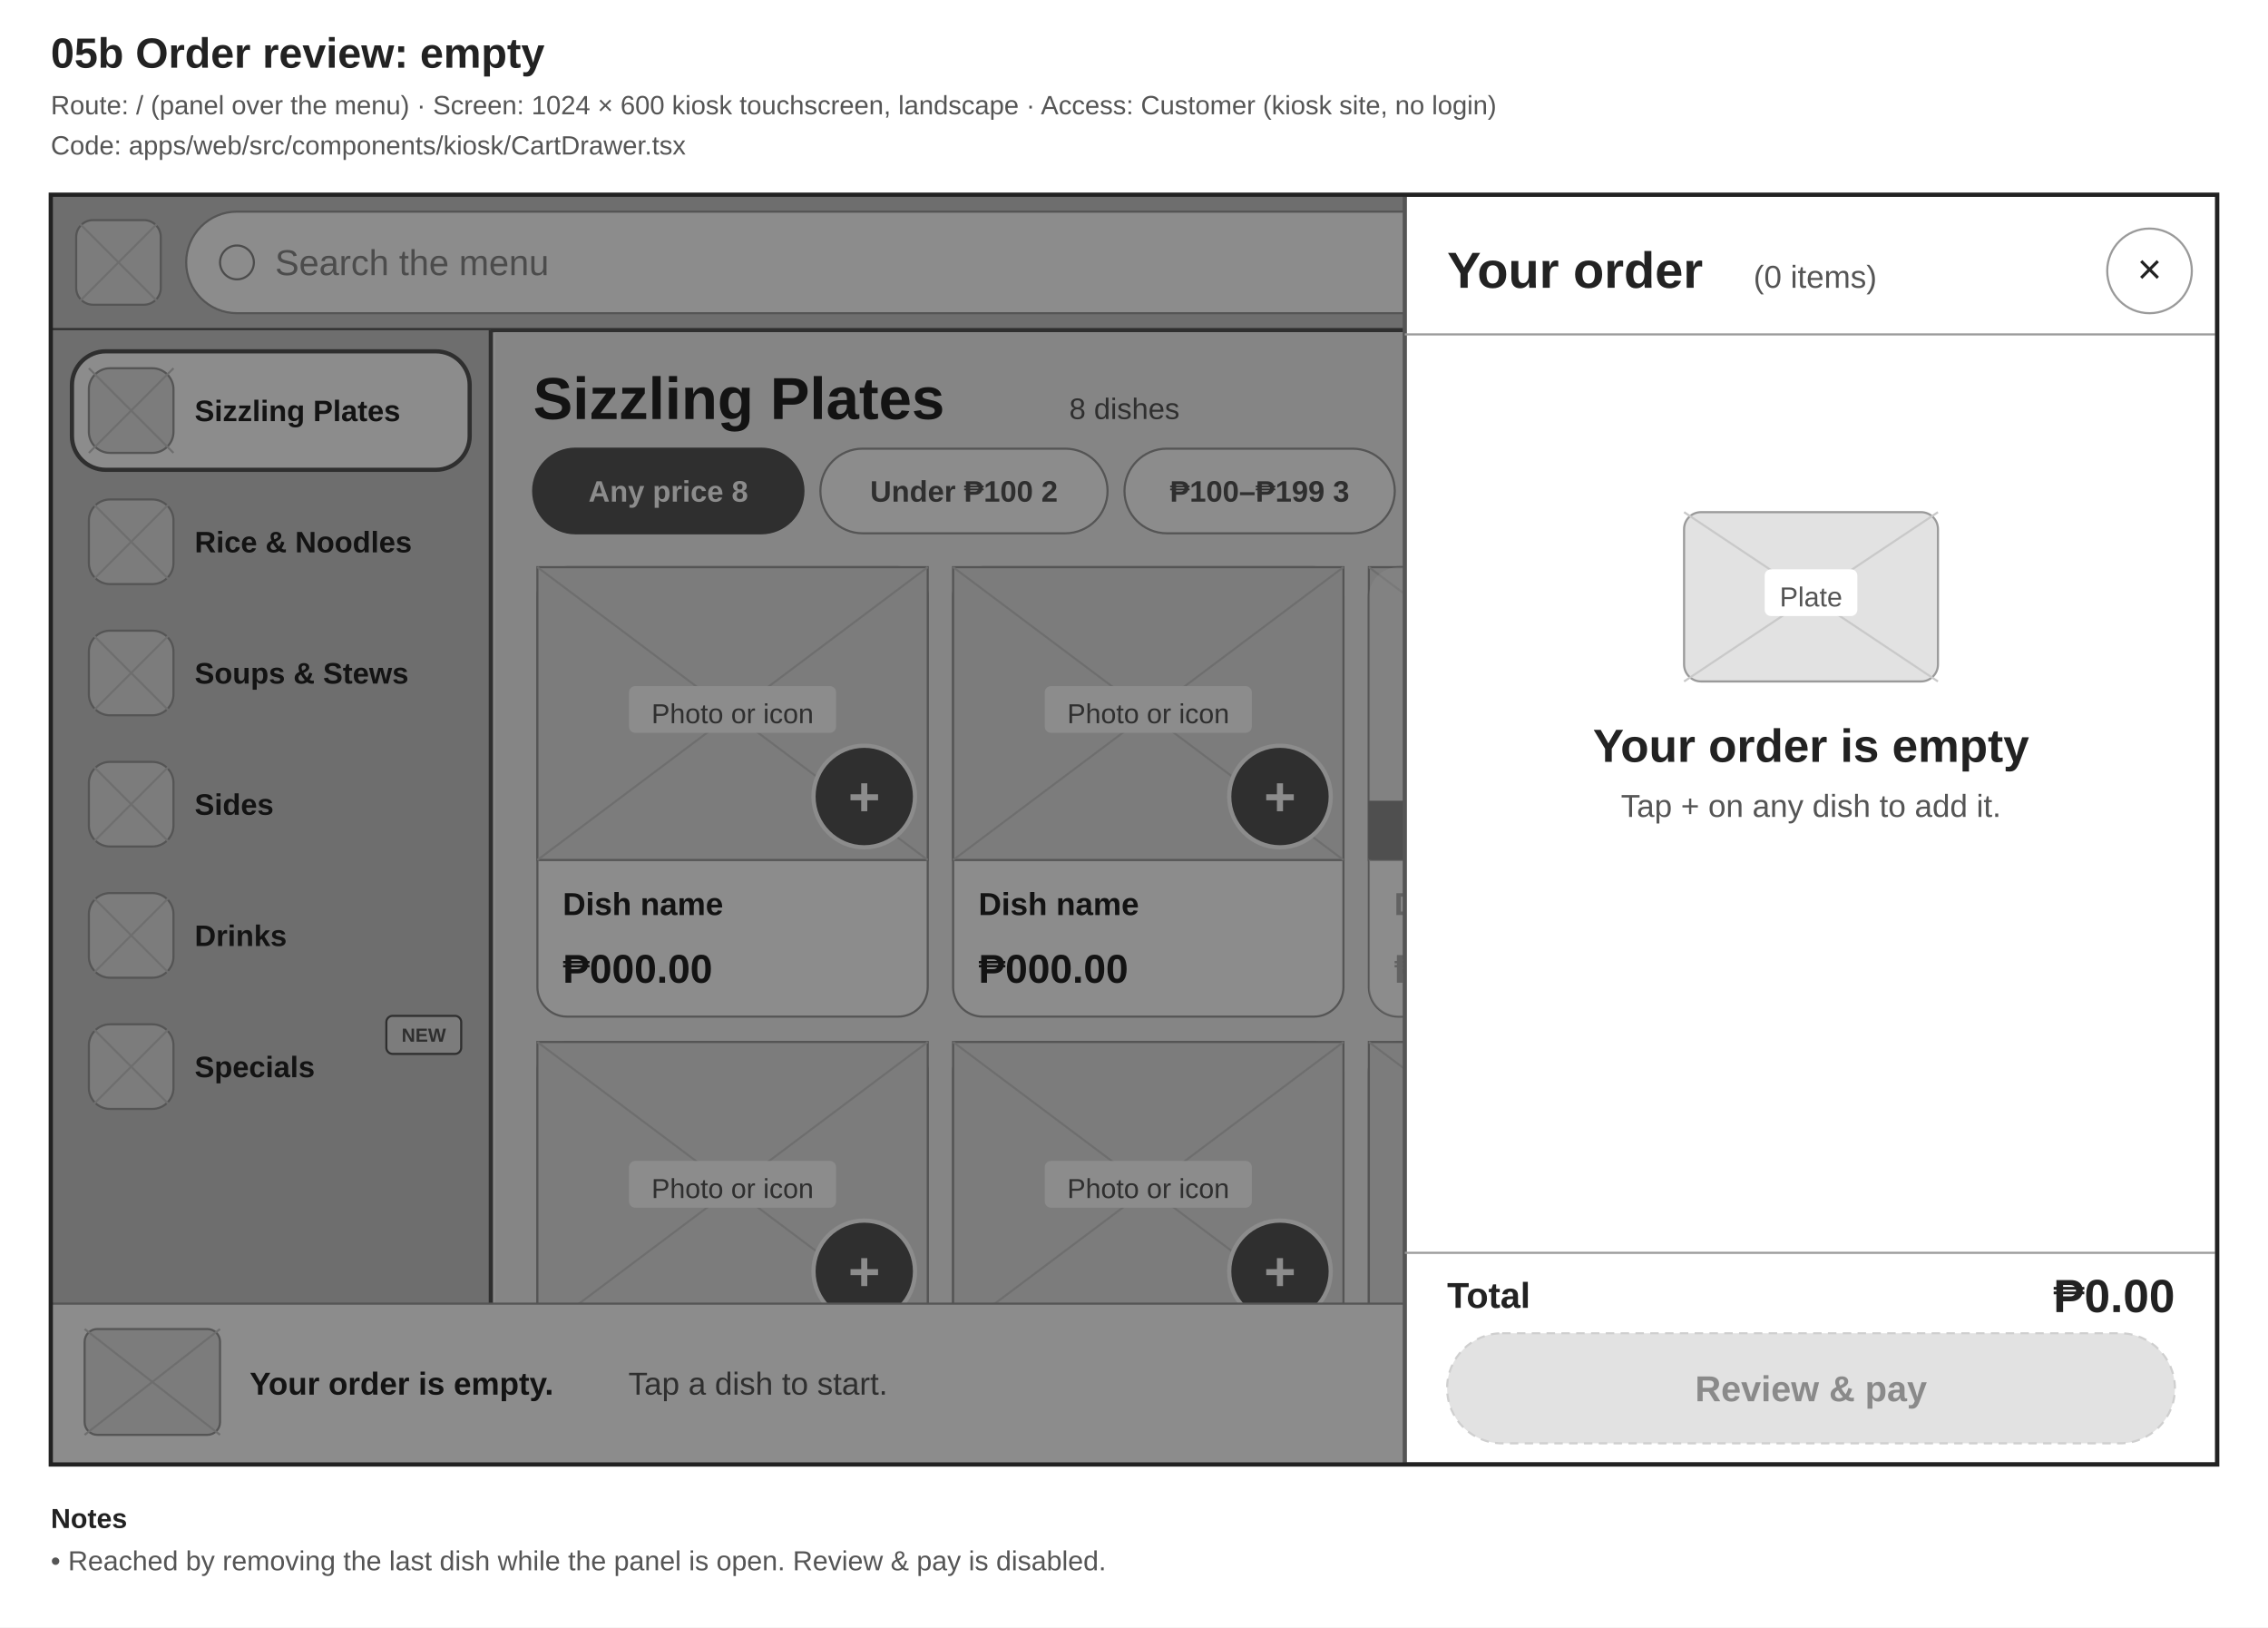
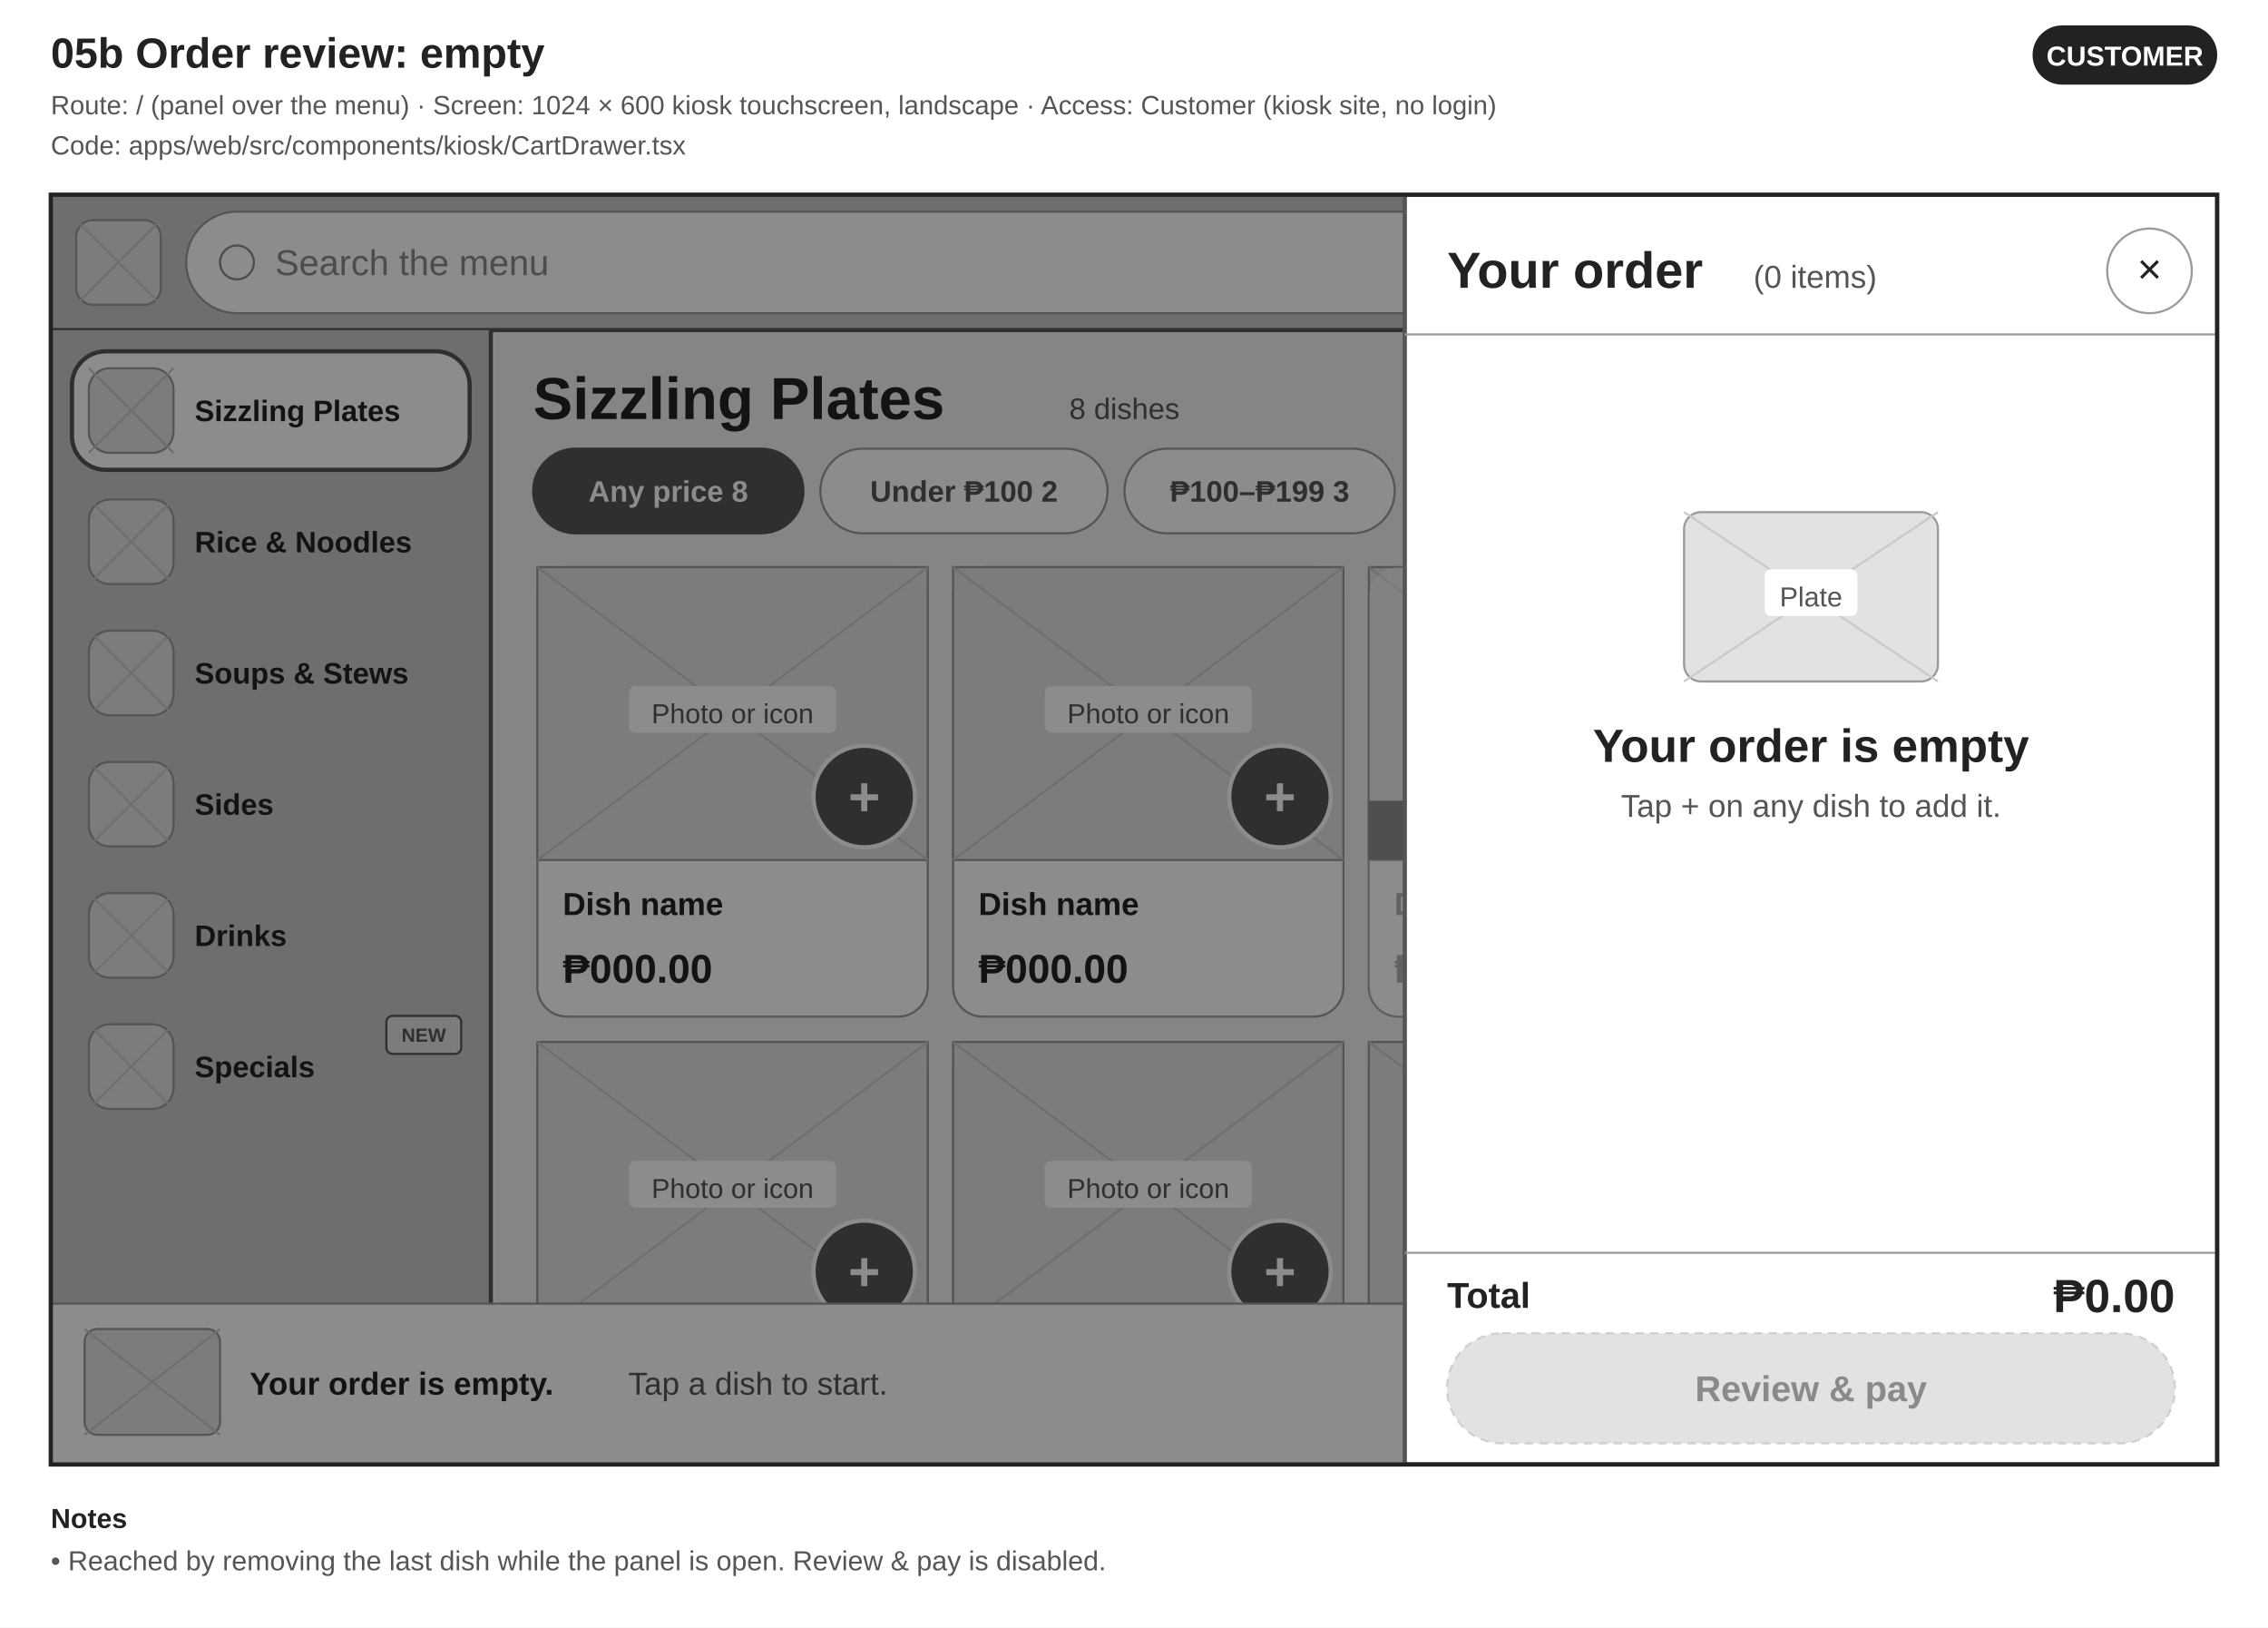
<svg xmlns="http://www.w3.org/2000/svg" width="1072" height="769" viewBox="0 0 1072 769">
  <rect x="0" y="0" width="1072" height="769" fill="#ffffff" />
  <text x="24" y="32" font-family="Arial, Helvetica, sans-serif" font-size="20" font-weight="700" fill="#222222">05b  Order review: empty</text>
  <text x="24" y="54" font-family="Arial, Helvetica, sans-serif" font-size="12.5" fill="#555555">Route: /  (panel over the menu)   ·   Screen: 1024 × 600 kiosk touchscreen, landscape   ·   Access: Customer (kiosk site, no login)</text>
  <text x="24" y="73" font-family="Arial, Helvetica, sans-serif" font-size="12.5" fill="#555555">Code: apps/web/src/components/kiosk/CartDrawer.tsx</text>
+   <rect x="960.72" y="12" width="87.28" height="28" rx="14" fill="#222222" />
+   <text x="1004.36" y="31" font-family="Arial, Helvetica, sans-serif" font-size="13" font-weight="700" fill="#ffffff" text-anchor="middle">CUSTOMER</text>
  <text x="24" y="722" font-family="Arial, Helvetica, sans-serif" font-size="13" font-weight="700" fill="#222222">Notes</text>
  <text x="24" y="742" font-family="Arial, Helvetica, sans-serif" font-size="13" fill="#555555" xml:space="preserve">• Reached by removing the last dish while the panel is open. Review &amp; pay is disabled.</text>
  <g transform="translate(24,92)">
    <clipPath id="frame">
      <rect x="0" y="0" width="1024" height="600" />
    </clipPath>
    <g clip-path="url(#frame)">
      <rect x="0" y="0" width="1024" height="600" fill="#ffffff" />
      <rect x="0" y="0" width="1024" height="64" rx="0" fill="#c9c9c9" stroke="none" />
      <line x1="0" y1="64" x2="1024" y2="64" stroke="#555555" stroke-width="2" />
      <rect x="12" y="12" width="40" height="40" rx="8" fill="#e2e2e2" stroke="#9a9a9a" stroke-width="1" />
      <line x1="12" y1="12" x2="52" y2="52" stroke="#c9c9c9" stroke-width="1" />
      <line x1="52" y1="12" x2="12" y2="52" stroke="#c9c9c9" stroke-width="1" />
      <rect x="64" y="8" width="800" height="48" rx="24" fill="#ffffff" stroke="#9a9a9a" stroke-width="1" />
      <circle cx="88" cy="32" r="8" fill="#ffffff" stroke="#8a8a8a" stroke-width="1" />
      <text x="106" y="38" font-family="Arial, Helvetica, sans-serif" font-size="17" font-weight="400" text-anchor="start" fill="#8a8a8a">Search the menu</text>
      <circle cx="894" cy="32" r="9" fill="#ffffff" stroke="#8a8a8a" stroke-width="1" />
      <text x="910" y="37" font-family="Arial, Helvetica, sans-serif" font-size="14" font-weight="700" text-anchor="start" fill="#222222">Start over</text>
      <rect x="0" y="64" width="208" height="460" rx="0" fill="#c9c9c9" stroke="none" />
      <line x1="208" y1="64" x2="208" y2="524" stroke="#555555" stroke-width="2" />
      <rect x="10" y="74" width="188" height="56" rx="16" fill="#ffffff" stroke="#555555" stroke-width="2" />
      <rect x="18" y="82" width="40" height="40" rx="10" fill="#e2e2e2" stroke="#9a9a9a" stroke-width="1" />
      <line x1="18" y1="82" x2="58" y2="122" stroke="#c9c9c9" stroke-width="1" />
      <line x1="58" y1="82" x2="18" y2="122" stroke="#c9c9c9" stroke-width="1" />
      <text x="68" y="107" font-family="Arial, Helvetica, sans-serif" font-size="14" font-weight="700" text-anchor="start" fill="#222222">Sizzling Plates</text>
      <rect x="18" y="144" width="40" height="40" rx="10" fill="#e2e2e2" stroke="#9a9a9a" stroke-width="1" />
      <line x1="18" y1="144" x2="58" y2="184" stroke="#c9c9c9" stroke-width="1" />
      <line x1="58" y1="144" x2="18" y2="184" stroke="#c9c9c9" stroke-width="1" />
      <text x="68" y="169" font-family="Arial, Helvetica, sans-serif" font-size="14" font-weight="700" text-anchor="start" fill="#222222">Rice &amp; Noodles</text>
      <rect x="18" y="206" width="40" height="40" rx="10" fill="#e2e2e2" stroke="#9a9a9a" stroke-width="1" />
      <line x1="18" y1="206" x2="58" y2="246" stroke="#c9c9c9" stroke-width="1" />
      <line x1="58" y1="206" x2="18" y2="246" stroke="#c9c9c9" stroke-width="1" />
      <text x="68" y="231" font-family="Arial, Helvetica, sans-serif" font-size="14" font-weight="700" text-anchor="start" fill="#222222">Soups &amp; Stews</text>
      <rect x="18" y="268" width="40" height="40" rx="10" fill="#e2e2e2" stroke="#9a9a9a" stroke-width="1" />
      <line x1="18" y1="268" x2="58" y2="308" stroke="#c9c9c9" stroke-width="1" />
      <line x1="58" y1="268" x2="18" y2="308" stroke="#c9c9c9" stroke-width="1" />
      <text x="68" y="293" font-family="Arial, Helvetica, sans-serif" font-size="14" font-weight="700" text-anchor="start" fill="#222222">Sides</text>
      <rect x="18" y="330" width="40" height="40" rx="10" fill="#e2e2e2" stroke="#9a9a9a" stroke-width="1" />
      <line x1="18" y1="330" x2="58" y2="370" stroke="#c9c9c9" stroke-width="1" />
      <line x1="58" y1="330" x2="18" y2="370" stroke="#c9c9c9" stroke-width="1" />
      <text x="68" y="355" font-family="Arial, Helvetica, sans-serif" font-size="14" font-weight="700" text-anchor="start" fill="#222222">Drinks</text>
      <rect x="18" y="392" width="40" height="40" rx="10" fill="#e2e2e2" stroke="#9a9a9a" stroke-width="1" />
      <line x1="18" y1="392" x2="58" y2="432" stroke="#c9c9c9" stroke-width="1" />
      <line x1="58" y1="392" x2="18" y2="432" stroke="#c9c9c9" stroke-width="1" />
      <text x="68" y="417" font-family="Arial, Helvetica, sans-serif" font-size="14" font-weight="700" text-anchor="start" fill="#222222">Specials</text>
      <rect x="158.61" y="388" width="35.39" height="18" rx="3" fill="#e2e2e2" stroke="#555555" stroke-width="1" />
      <text x="176.305" y="400.24" font-family="Arial, Helvetica, sans-serif" font-size="9" font-weight="700" text-anchor="middle" fill="#555555">NEW</text>
      <rect x="210" y="65" width="814" height="459" rx="0" fill="#f3f3f3" stroke="none" />
      <text x="228" y="106" font-family="Arial, Helvetica, sans-serif" font-size="28" font-weight="700" text-anchor="start" fill="#222222">Sizzling Plates</text>
      <text x="481.4" y="106" font-family="Arial, Helvetica, sans-serif" font-size="14" font-weight="400" text-anchor="start" fill="#555555">8 dishes</text>
      <rect x="228" y="120" width="127.76" height="40" rx="20" fill="#555555" stroke="#555555" stroke-width="1" />
      <text x="291.88" y="145.04" font-family="Arial, Helvetica, sans-serif" font-size="14" font-weight="700" text-anchor="middle" fill="#ffffff">Any price  8</text>
      <rect x="363.76" y="120" width="135.74" height="40" rx="20" fill="#ffffff" stroke="#9a9a9a" stroke-width="1" />
      <text x="431.63" y="145.04" font-family="Arial, Helvetica, sans-serif" font-size="14" font-weight="700" text-anchor="middle" fill="#555555">Under ₱100  2</text>
      <rect x="507.5" y="120" width="127.76" height="40" rx="20" fill="#ffffff" stroke="#9a9a9a" stroke-width="1" />
      <text x="571.38" y="145.04" font-family="Arial, Helvetica, sans-serif" font-size="14" font-weight="700" text-anchor="middle" fill="#555555">₱100–₱199  3</text>
      <rect x="643.26" y="120" width="143.72" height="40" rx="20" fill="#ffffff" stroke="#9a9a9a" stroke-width="1" />
      <text x="715.12" y="145.04" font-family="Arial, Helvetica, sans-serif" font-size="14" font-weight="700" text-anchor="middle" fill="#555555">₱200 and up  3</text>
      <clipPath id="clip1">
        <rect x="210" y="65" width="814" height="459" />
      </clipPath>
      <g clip-path="url(#clip1)">
        <rect x="230.0" y="176.0" width="184.5" height="212.375" rx="14" fill="#ffffff" stroke="#9a9a9a" stroke-width="1" />
        <rect x="230.0" y="176.0" width="184.5" height="138.375" rx="0" fill="#e2e2e2" stroke="#9a9a9a" stroke-width="1" />
        <line x1="230.0" y1="176.0" x2="414.5" y2="314.375" stroke="#c9c9c9" stroke-width="1" />
        <line x1="414.5" y1="176.0" x2="230.0" y2="314.375" stroke="#c9c9c9" stroke-width="1" />
        <rect x="273.31" y="232.188" width="97.88" height="22.1" rx="3" fill="#ffffff" stroke="none" stroke-width="1" />
        <text x="322.25" y="249.738" font-family="Arial, Helvetica, sans-serif" font-size="13" font-weight="400" text-anchor="middle" fill="#555555">Photo or icon</text>
        <circle cx="384.5" cy="284.375" r="24" fill="#555555" stroke="#ffffff" stroke-width="2" />
        <text x="384.5" y="293.375" font-family="Arial, Helvetica, sans-serif" font-size="26" font-weight="700" text-anchor="middle" fill="#ffffff">+</text>
        <text x="242.0" y="340.375" font-family="Arial, Helvetica, sans-serif" font-size="15" font-weight="700" text-anchor="start" fill="#222222">Dish name</text>
        <text x="242.0" y="372.375" font-family="Arial, Helvetica, sans-serif" font-size="19" font-weight="700" text-anchor="start" fill="#222222">₱000.00</text>
        <rect x="426.5" y="176.0" width="184.5" height="212.375" rx="14" fill="#ffffff" stroke="#9a9a9a" stroke-width="1" />
        <rect x="426.5" y="176.0" width="184.5" height="138.375" rx="0" fill="#e2e2e2" stroke="#9a9a9a" stroke-width="1" />
        <line x1="426.5" y1="176.0" x2="611.0" y2="314.375" stroke="#c9c9c9" stroke-width="1" />
        <line x1="611.0" y1="176.0" x2="426.5" y2="314.375" stroke="#c9c9c9" stroke-width="1" />
        <rect x="469.81" y="232.188" width="97.88" height="22.1" rx="3" fill="#ffffff" stroke="none" stroke-width="1" />
        <text x="518.75" y="249.738" font-family="Arial, Helvetica, sans-serif" font-size="13" font-weight="400" text-anchor="middle" fill="#555555">Photo or icon</text>
        <circle cx="581.0" cy="284.375" r="24" fill="#555555" stroke="#ffffff" stroke-width="2" />
        <text x="581.0" y="293.375" font-family="Arial, Helvetica, sans-serif" font-size="26" font-weight="700" text-anchor="middle" fill="#ffffff">+</text>
        <text x="438.5" y="340.375" font-family="Arial, Helvetica, sans-serif" font-size="15" font-weight="700" text-anchor="start" fill="#222222">Dish name</text>
        <text x="438.5" y="372.375" font-family="Arial, Helvetica, sans-serif" font-size="19" font-weight="700" text-anchor="start" fill="#222222">₱000.00</text>
        <rect x="623.0" y="176.0" width="184.5" height="212.375" rx="14" fill="#ffffff" stroke="#9a9a9a" stroke-width="1" />
        <rect x="623.0" y="176.0" width="184.5" height="138.375" rx="0" fill="#e2e2e2" stroke="#9a9a9a" stroke-width="1" />
        <line x1="623.0" y1="176.0" x2="807.5" y2="314.375" stroke="#c9c9c9" stroke-width="1" />
        <line x1="807.5" y1="176.0" x2="623.0" y2="314.375" stroke="#c9c9c9" stroke-width="1" />
        <rect x="666.31" y="232.188" width="97.88" height="22.1" rx="3" fill="#ffffff" stroke="none" stroke-width="1" />
        <text x="715.25" y="249.738" font-family="Arial, Helvetica, sans-serif" font-size="13" font-weight="400" text-anchor="middle" fill="#555555">Photo or icon</text>
        <rect x="623.0" y="286.375" width="184.5" height="28" rx="0" fill="#555555" stroke="none" />
        <text x="715.25" y="305.375" font-family="Arial, Helvetica, sans-serif" font-size="13" font-weight="700" text-anchor="middle" fill="#ffffff">SOLD OUT</text>
        <text x="635.0" y="340.375" font-family="Arial, Helvetica, sans-serif" font-size="15" font-weight="700" text-anchor="start" fill="#8a8a8a">Dish name</text>
        <text x="635.0" y="372.375" font-family="Arial, Helvetica, sans-serif" font-size="19" font-weight="700" text-anchor="start" fill="#8a8a8a">₱000.00</text>
        <rect x="623.0" y="176.0" width="184.5" height="212.375" rx="14" fill="#ffffff" stroke="none" fill-opacity="0.35" />
        <rect x="819.5" y="176.0" width="184.5" height="212.375" rx="14" fill="#ffffff" stroke="#9a9a9a" stroke-width="1" />
        <rect x="819.5" y="176.0" width="184.5" height="138.375" rx="0" fill="#e2e2e2" stroke="#9a9a9a" stroke-width="1" />
        <line x1="819.5" y1="176.0" x2="1004.0" y2="314.375" stroke="#c9c9c9" stroke-width="1" />
        <line x1="1004.0" y1="176.0" x2="819.5" y2="314.375" stroke="#c9c9c9" stroke-width="1" />
        <rect x="862.81" y="232.188" width="97.88" height="22.1" rx="3" fill="#ffffff" stroke="none" stroke-width="1" />
        <text x="911.75" y="249.738" font-family="Arial, Helvetica, sans-serif" font-size="13" font-weight="400" text-anchor="middle" fill="#555555">Photo or icon</text>
        <circle cx="974.0" cy="284.375" r="24" fill="#555555" stroke="#ffffff" stroke-width="2" />
        <text x="974.0" y="293.375" font-family="Arial, Helvetica, sans-serif" font-size="26" font-weight="700" text-anchor="middle" fill="#ffffff">+</text>
        <text x="831.5" y="340.375" font-family="Arial, Helvetica, sans-serif" font-size="15" font-weight="700" text-anchor="start" fill="#222222">Dish name</text>
        <text x="831.5" y="372.375" font-family="Arial, Helvetica, sans-serif" font-size="19" font-weight="700" text-anchor="start" fill="#222222">₱000.00</text>
        <rect x="230.0" y="400.375" width="184.5" height="212.375" rx="14" fill="#ffffff" stroke="#9a9a9a" stroke-width="1" />
        <rect x="230.0" y="400.375" width="184.5" height="138.375" rx="0" fill="#e2e2e2" stroke="#9a9a9a" stroke-width="1" />
        <line x1="230.0" y1="400.375" x2="414.5" y2="538.75" stroke="#c9c9c9" stroke-width="1" />
        <line x1="414.5" y1="400.375" x2="230.0" y2="538.75" stroke="#c9c9c9" stroke-width="1" />
        <rect x="273.31" y="456.562" width="97.88" height="22.1" rx="3" fill="#ffffff" stroke="none" stroke-width="1" />
        <text x="322.25" y="474.113" font-family="Arial, Helvetica, sans-serif" font-size="13" font-weight="400" text-anchor="middle" fill="#555555">Photo or icon</text>
        <circle cx="384.5" cy="508.75" r="24" fill="#555555" stroke="#ffffff" stroke-width="2" />
        <text x="384.5" y="517.75" font-family="Arial, Helvetica, sans-serif" font-size="26" font-weight="700" text-anchor="middle" fill="#ffffff">+</text>
        <text x="242.0" y="564.75" font-family="Arial, Helvetica, sans-serif" font-size="15" font-weight="700" text-anchor="start" fill="#222222">Dish name</text>
        <text x="242.0" y="596.75" font-family="Arial, Helvetica, sans-serif" font-size="19" font-weight="700" text-anchor="start" fill="#222222">₱000.00</text>
        <rect x="426.5" y="400.375" width="184.5" height="212.375" rx="14" fill="#ffffff" stroke="#9a9a9a" stroke-width="1" />
        <rect x="426.5" y="400.375" width="184.5" height="138.375" rx="0" fill="#e2e2e2" stroke="#9a9a9a" stroke-width="1" />
        <line x1="426.5" y1="400.375" x2="611.0" y2="538.75" stroke="#c9c9c9" stroke-width="1" />
        <line x1="611.0" y1="400.375" x2="426.5" y2="538.75" stroke="#c9c9c9" stroke-width="1" />
        <rect x="469.81" y="456.562" width="97.88" height="22.1" rx="3" fill="#ffffff" stroke="none" stroke-width="1" />
        <text x="518.75" y="474.113" font-family="Arial, Helvetica, sans-serif" font-size="13" font-weight="400" text-anchor="middle" fill="#555555">Photo or icon</text>
        <circle cx="581.0" cy="508.75" r="24" fill="#555555" stroke="#ffffff" stroke-width="2" />
        <text x="581.0" y="517.75" font-family="Arial, Helvetica, sans-serif" font-size="26" font-weight="700" text-anchor="middle" fill="#ffffff">+</text>
        <text x="438.5" y="564.75" font-family="Arial, Helvetica, sans-serif" font-size="15" font-weight="700" text-anchor="start" fill="#222222">Dish name</text>
        <text x="438.5" y="596.75" font-family="Arial, Helvetica, sans-serif" font-size="19" font-weight="700" text-anchor="start" fill="#222222">₱000.00</text>
        <rect x="623.0" y="400.375" width="184.5" height="212.375" rx="14" fill="#ffffff" stroke="#9a9a9a" stroke-width="1" />
        <rect x="623.0" y="400.375" width="184.5" height="138.375" rx="0" fill="#e2e2e2" stroke="#9a9a9a" stroke-width="1" />
        <line x1="623.0" y1="400.375" x2="807.5" y2="538.75" stroke="#c9c9c9" stroke-width="1" />
        <line x1="807.5" y1="400.375" x2="623.0" y2="538.75" stroke="#c9c9c9" stroke-width="1" />
        <rect x="666.31" y="456.562" width="97.88" height="22.1" rx="3" fill="#ffffff" stroke="none" stroke-width="1" />
        <text x="715.25" y="474.113" font-family="Arial, Helvetica, sans-serif" font-size="13" font-weight="400" text-anchor="middle" fill="#555555">Photo or icon</text>
        <circle cx="777.5" cy="508.75" r="24" fill="#555555" stroke="#ffffff" stroke-width="2" />
        <text x="777.5" y="517.75" font-family="Arial, Helvetica, sans-serif" font-size="26" font-weight="700" text-anchor="middle" fill="#ffffff">+</text>
        <text x="635.0" y="564.75" font-family="Arial, Helvetica, sans-serif" font-size="15" font-weight="700" text-anchor="start" fill="#222222">Dish name</text>
        <text x="635.0" y="596.75" font-family="Arial, Helvetica, sans-serif" font-size="19" font-weight="700" text-anchor="start" fill="#222222">₱000.00</text>
        <rect x="819.5" y="400.375" width="184.5" height="212.375" rx="14" fill="#ffffff" stroke="#9a9a9a" stroke-width="1" />
        <rect x="819.5" y="400.375" width="184.5" height="138.375" rx="0" fill="#e2e2e2" stroke="#9a9a9a" stroke-width="1" />
        <line x1="819.5" y1="400.375" x2="1004.0" y2="538.75" stroke="#c9c9c9" stroke-width="1" />
        <line x1="1004.0" y1="400.375" x2="819.5" y2="538.75" stroke="#c9c9c9" stroke-width="1" />
        <rect x="862.81" y="456.562" width="97.88" height="22.1" rx="3" fill="#ffffff" stroke="none" stroke-width="1" />
        <text x="911.75" y="474.113" font-family="Arial, Helvetica, sans-serif" font-size="13" font-weight="400" text-anchor="middle" fill="#555555">Photo or icon</text>
        <circle cx="974.0" cy="508.75" r="24" fill="#555555" stroke="#ffffff" stroke-width="2" />
        <text x="974.0" y="517.75" font-family="Arial, Helvetica, sans-serif" font-size="26" font-weight="700" text-anchor="middle" fill="#ffffff">+</text>
        <text x="831.5" y="564.75" font-family="Arial, Helvetica, sans-serif" font-size="15" font-weight="700" text-anchor="start" fill="#222222">Dish name</text>
        <text x="831.5" y="596.75" font-family="Arial, Helvetica, sans-serif" font-size="19" font-weight="700" text-anchor="start" fill="#222222">₱000.00</text>
      </g>
      <rect x="0" y="524" width="1024" height="76" rx="0" fill="#ffffff" stroke="none" />
      <line x1="0" y1="524" x2="1024" y2="524" stroke="#9a9a9a" stroke-width="1" />
      <rect x="16" y="536" width="64" height="50" rx="6" fill="#e2e2e2" stroke="#9a9a9a" stroke-width="1" />
      <line x1="16" y1="536" x2="80" y2="586" stroke="#c9c9c9" stroke-width="1" />
      <line x1="80" y1="536" x2="16" y2="586" stroke="#c9c9c9" stroke-width="1" />
      <text x="94" y="567" font-family="Arial, Helvetica, sans-serif" font-size="15" font-weight="700" text-anchor="start" fill="#222222">Your order is empty.</text>
      <text x="273.0" y="567" font-family="Arial, Helvetica, sans-serif" font-size="15" font-weight="400" text-anchor="start" fill="#555555">Tap a dish to start.</text>
      <rect x="818" y="534" width="190" height="56" rx="28" fill="#e2e2e2" stroke="#cfcfcf" stroke-width="1" stroke-dasharray="4 3" />
      <text x="913.0" y="568.12" font-family="Arial, Helvetica, sans-serif" font-size="17" font-weight="700" text-anchor="middle" fill="#8a8a8a">Review &amp; pay</text>
      <text x="800" y="553" font-family="Arial, Helvetica, sans-serif" font-size="12" font-weight="400" text-anchor="end" fill="#555555">Total</text>
      <text x="800" y="580" font-family="Arial, Helvetica, sans-serif" font-size="22" font-weight="700" text-anchor="end" fill="#222222">₱0.00</text>
      <rect x="0" y="0" width="1024" height="600" rx="0" fill="#000000" stroke="none" stroke-width="1" fill-opacity="0.45" />
      <rect x="640" y="0" width="384" height="600" rx="0" fill="#ffffff" stroke="#555555" stroke-width="2" />
      <text x="660" y="44" font-family="Arial, Helvetica, sans-serif" font-size="24" font-weight="700" text-anchor="start" fill="#222222">Your order</text>
      <text x="804.8" y="44" font-family="Arial, Helvetica, sans-serif" font-size="15" font-weight="400" text-anchor="start" fill="#555555">(0 items)</text>
      <circle cx="992" cy="36" r="20" fill="#ffffff" stroke="#9a9a9a" stroke-width="1" />
      <text x="992" y="42" font-family="Arial, Helvetica, sans-serif" font-size="20" font-weight="400" text-anchor="middle" fill="#222222">×</text>
      <line x1="640" y1="66" x2="1024" y2="66" stroke="#9a9a9a" stroke-width="1" />
      <rect x="772" y="150" width="120" height="80" rx="8" fill="#e2e2e2" stroke="#9a9a9a" stroke-width="1" />
      <line x1="772" y1="150" x2="892" y2="230" stroke="#c9c9c9" stroke-width="1" />
      <line x1="892" y1="150" x2="772" y2="230" stroke="#c9c9c9" stroke-width="1" />
      <rect x="810.1" y="177.0" width="43.8" height="22.1" rx="3" fill="#ffffff" stroke="none" stroke-width="1" />
      <text x="832.0" y="194.55" font-family="Arial, Helvetica, sans-serif" font-size="13" font-weight="400" text-anchor="middle" fill="#555555">Plate</text>
      <text x="832" y="268" font-family="Arial, Helvetica, sans-serif" font-size="22" font-weight="700" text-anchor="middle" fill="#222222">Your order is empty</text>
      <text x="832" y="294" font-family="Arial, Helvetica, sans-serif" font-size="15" font-weight="400" text-anchor="middle" fill="#555555">Tap + on any dish to add it.</text>
      <line x1="640" y1="500" x2="1024" y2="500" stroke="#9a9a9a" stroke-width="1" />
      <text x="660" y="526" font-family="Arial, Helvetica, sans-serif" font-size="17" font-weight="700" text-anchor="start" fill="#222222">Total</text>
      <text x="1004" y="528" font-family="Arial, Helvetica, sans-serif" font-size="22" font-weight="700" text-anchor="end" fill="#222222">₱0.00</text>
      <rect x="660" y="538" width="344" height="52" rx="26" fill="#e2e2e2" stroke="#cfcfcf" stroke-width="1" stroke-dasharray="4 3" />
      <text x="832.0" y="570.12" font-family="Arial, Helvetica, sans-serif" font-size="17" font-weight="700" text-anchor="middle" fill="#8a8a8a">Review &amp; pay</text>
    </g>
    <rect x="0" y="0" width="1024" height="600" fill="none" stroke="#222222" stroke-width="2" />
  </g>
</svg>
